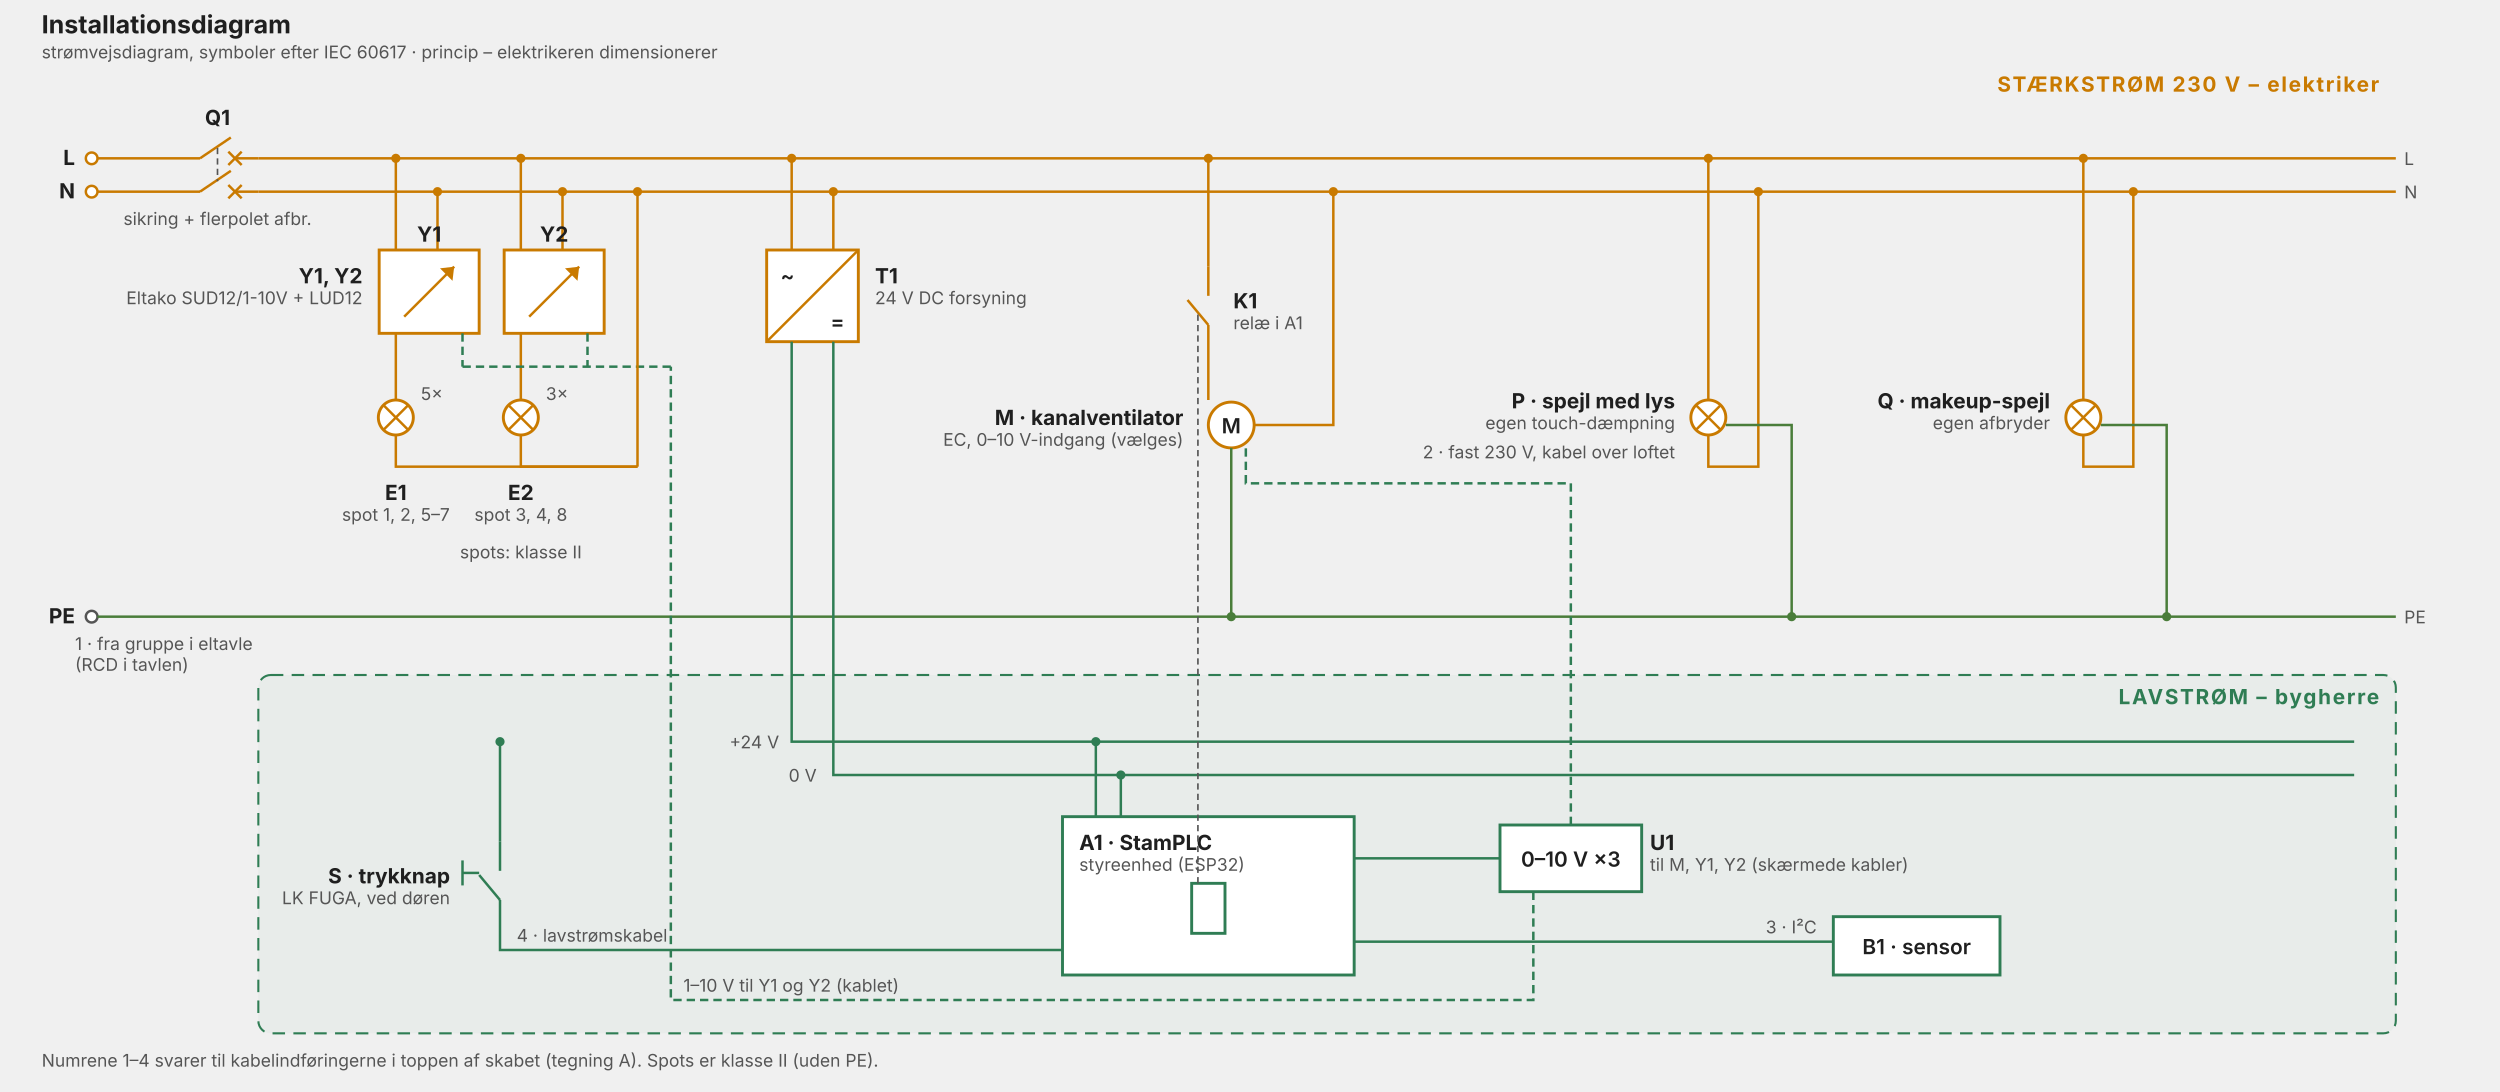
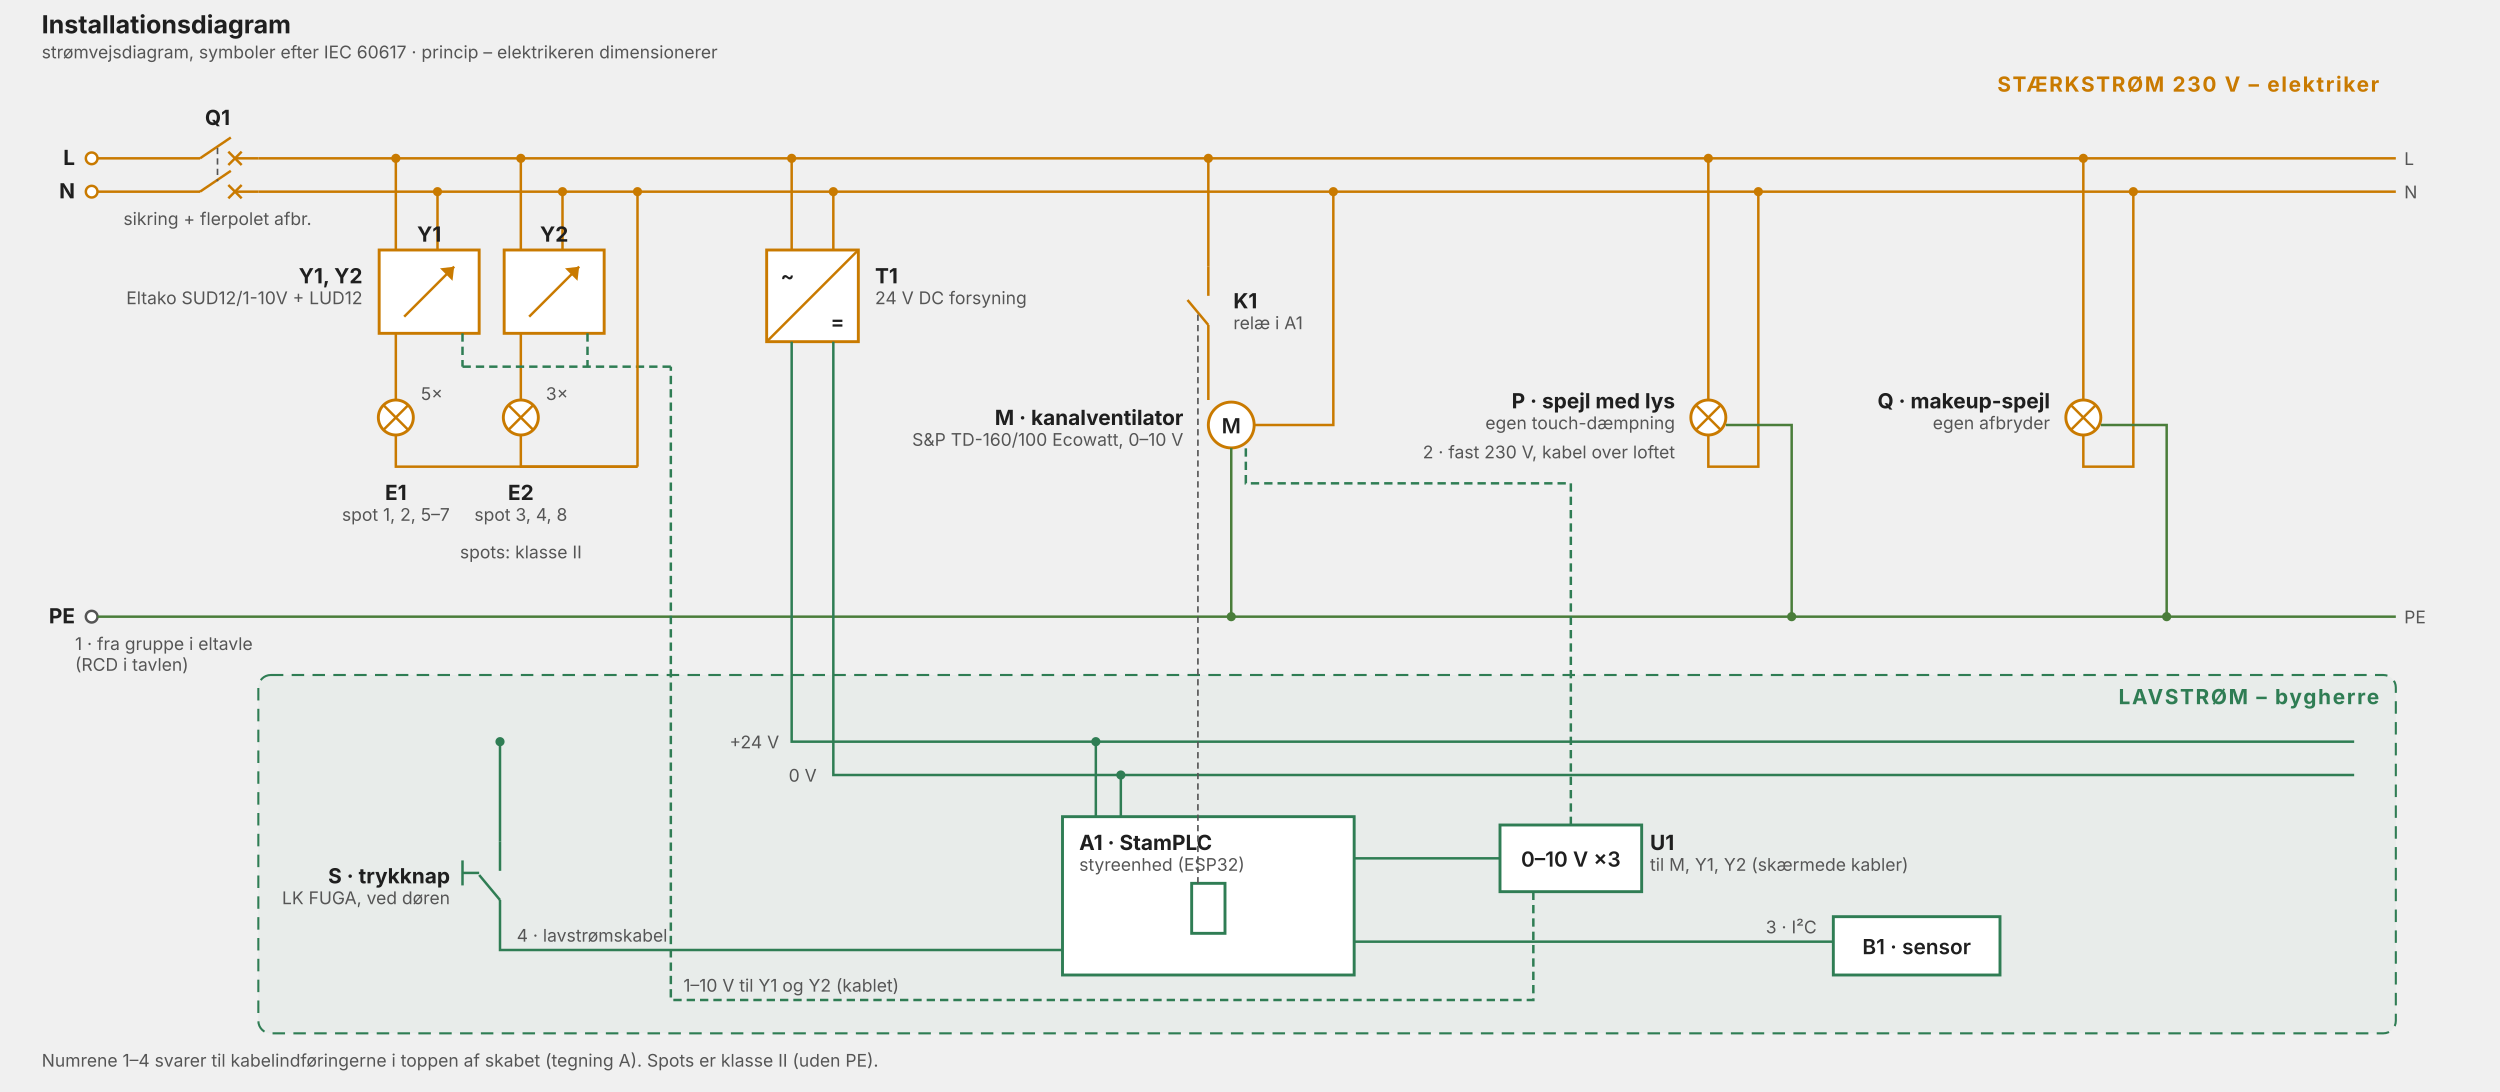
<svg xmlns="http://www.w3.org/2000/svg" viewBox="0 0 600 262" font-family="Inter, Arial, sans-serif">
  <defs>
    <marker id="pil" viewBox="0 0 10 10" refX="10" refY="5" markerWidth="5" markerHeight="5" orient="auto-start-reverse">
      <path d="M0 1 L10 5 L0 9 z" fill="#333" />
    </marker>
    <marker id="pil2" viewBox="0 0 10 10" refX="10" refY="5" markerWidth="6" markerHeight="6" orient="auto">
      <path d="M0 1 L10 5 L0 9 z" fill="#7aa3c8" />
    </marker>
    <marker id="pil3" viewBox="0 0 10 10" refX="10" refY="5" markerWidth="4" markerHeight="4" orient="auto">
      <path d="M0 1 L10 5 L0 9 z" fill="#555" />
    </marker>
    <pattern id="skrav" width="4" height="4" patternUnits="userSpaceOnUse" patternTransform="rotate(45)">
      <line x1="0" y1="0" x2="0" y2="4" stroke="#999" stroke-width=".6" />
    </pattern>
    <pattern id="ristm" width="3" height="3" patternUnits="userSpaceOnUse">
      <rect width="1.5" height="3" fill="#888" />
    </pattern>
  </defs>
  <style>
  .o { fill: none; stroke: #222; stroke-width: .5; }
  .skrav { fill: url(#skrav); stroke: #222; stroke-width: .6; }
  .inde { fill: #fff; stroke: #222; stroke-width: .6; }
  .laage { fill: #f3efe6; stroke: #222; stroke-width: .5; }
  .rist { fill: url(#ristm); stroke: #555; stroke-width: .3; }
  .skinne { fill: #e4e4e4; stroke: #777; stroke-width: .4; }
  .tynd { stroke: #999; stroke-width: .25; }
  .mod { fill: #fff; stroke-width: .8; }
  .mod2 { fill: #fff; fill-opacity: .55; stroke-width: .6; }
  .kappe { fill: #f6f6f4; stroke: #aaa; stroke-width: .3; }
  .kanal { stroke: #2f7d54; stroke-width: 2.2; stroke-opacity: .25; }
  .el { fill: none; stroke-width: .6; }
  .prikket { stroke-dasharray: 2 1.2; }
  .net { stroke-dasharray: .8 1.4; }
  .sym { fill: #fff; stroke-width: .7; }
  .kl { fill: #fff; stroke-width: .6; }
  .mek { stroke: #555; stroke-width: .4; stroke-dasharray: 1.5 1; }
  .lvzone { fill: #2f7d54; fill-opacity: .04; stroke: #2f7d54; stroke-width: .5; stroke-dasharray: 3 2; }
  .ref { font-size: 5px; font-weight: 700; fill: #1f1f1f; }
  .zone { stroke: #444; stroke-width: .5; stroke-dasharray: 3 2; }
  .hul { fill: #fff; stroke-width: .8; }
  .h { stroke: #555; stroke-width: .2; }
  .m { stroke: #333; stroke-width: .25; }
  .luft { fill: none; stroke: #7aa3c8; stroke-width: .7; stroke-dasharray: 2 1.5; }
  .boks { fill: #fff; stroke-width: .8; }
  .led { fill: none; stroke-width: .7; }
  .prik { stroke-dasharray: 1.5 1.5; }
  .t { font-size: 5px; font-weight: 600; fill: #1f1f1f; }
  .ts { font-size: 4.2px; fill: #555; }
  .mt { font-size: 4.4px; fill: #222; }
  .nr { font-size: 4.5px; font-weight: 700; fill: #333; text-anchor: middle; }
  .zt { font-size: 5px; font-weight: 700; letter-spacing: .4px; }
  .ov { font-size: 6px; font-weight: 700; fill: #1f1f1f; }
</style>
  <text x="10.0" y="8.0" class="ov" text-anchor="start">Installationsdiagram</text>
  <text x="10.0" y="14.0" class="ts" text-anchor="start">strømvejsdiagram, symboler efter IEC 60617 · princip – elektrikeren dimensionerer</text>
  <circle cx="22.0" cy="38.0" r="1.4" class="kl" style="stroke:#c97a00" />
  <text x="18.0" y="39.6" class="ref" text-anchor="end">L</text>
  <circle cx="22.0" cy="46.0" r="1.4" class="kl" style="stroke:#c97a00" />
  <text x="18.0" y="47.6" class="ref" text-anchor="end">N</text>
  <circle cx="22.0" cy="148.0" r="1.4" class="kl" style="stroke:#555" />
  <text x="18.0" y="149.6" class="ref" text-anchor="end">PE</text>
  <text x="18.0" y="156.0" class="ts" text-anchor="start">1 · fra gruppe i eltavle</text>
  <text x="18.0" y="161.0" class="ts" text-anchor="start">(RCD i tavlen)</text>
  <path d="M23.4 38 H42" class="el" style="stroke:#c97a00" />
  <path d="M23.4 46 H42" class="el" style="stroke:#c97a00" />
  <path d="M42 38 H48.0" class="el" style="stroke:#c97a00" />
  <path d="M56.4 38 H62" class="el" style="stroke:#c97a00" />
  <path d="M48.0 38 L55.4 33" class="el" style="stroke:#c97a00" />
  <path d="M54.8 36.4 L58.0 39.6 M58.0 36.4 L54.8 39.6" class="el" style="stroke:#c97a00" />
  <path d="M42 46 H48.0" class="el" style="stroke:#c97a00" />
  <path d="M56.4 46 H62" class="el" style="stroke:#c97a00" />
  <path d="M48.0 46 L55.4 41" class="el" style="stroke:#c97a00" />
  <path d="M54.8 44.4 L58.0 47.6 M58.0 44.4 L54.8 47.6" class="el" style="stroke:#c97a00" />
  <line x1="52.2" y1="35.5" x2="52.2" y2="43.5" class="mek" />
  <text x="52.2" y="30.0" class="ref" text-anchor="middle">Q1</text>
  <text x="52.2" y="54.0" class="ts" text-anchor="middle">sikring + flerpolet afbr.</text>
  <path d="M62 38 H575" class="el" style="stroke:#c97a00" />
  <path d="M62 46 H575" class="el" style="stroke:#c97a00" />
  <path d="M23.4 148 H575" class="el" style="stroke:#4a7d3a" />
  <text x="577.0" y="39.6" class="ts" text-anchor="start">L</text>
  <text x="577.0" y="47.6" class="ts" text-anchor="start">N</text>
  <text x="577.0" y="149.6" class="ts" text-anchor="start">PE</text>
  <circle cx="95.0" cy="38.0" r="1.1" fill="#c97a00" />
  <circle cx="105.0" cy="46.0" r="1.1" fill="#c97a00" />
  <path d="M95 38 V60" class="el" style="stroke:#c97a00" />
  <path d="M105 46 V60" class="el" style="stroke:#c97a00" />
  <rect x="91" y="60" width="24" height="20" class="sym" style="stroke:#c97a00" />
  <path d="M97 76 L109 64" class="el" style="stroke:#c97a00" />
  <path d="M109 64 l-3.4 .4 l3 3 z" fill="#c97a00" />
  <text x="103.0" y="58.0" class="ref" text-anchor="middle">Y1</text>
  <path d="M95 80 V96" class="el" style="stroke:#c97a00" />
  <circle cx="95" cy="100.2" r="4.2" class="sym" style="stroke:#c97a00" />
  <path d="M92.06 97.26 L97.94 103.14 M97.94 97.26 L92.06 103.14" class="el" style="stroke:#c97a00" />
  <path d="M95 104.4 V112 H153" class="el" style="stroke:#c97a00" />
  <text x="101.0" y="96.0" class="ts" text-anchor="start">5×</text>
  <text x="95.0" y="120.0" class="ref" text-anchor="middle">E1</text>
  <text x="95.0" y="125.0" class="ts" text-anchor="middle">spot 1, 2, 5–7</text>
  <path d="M111 80 V88" class="el prikket" style="stroke:#2f7d54" />
  <circle cx="125.0" cy="38.0" r="1.1" fill="#c97a00" />
  <circle cx="135.0" cy="46.0" r="1.1" fill="#c97a00" />
  <path d="M125 38 V60" class="el" style="stroke:#c97a00" />
  <path d="M135 46 V60" class="el" style="stroke:#c97a00" />
  <rect x="121" y="60" width="24" height="20" class="sym" style="stroke:#c97a00" />
  <path d="M127 76 L139 64" class="el" style="stroke:#c97a00" />
  <path d="M139 64 l-3.4 .4 l3 3 z" fill="#c97a00" />
  <text x="133.0" y="58.0" class="ref" text-anchor="middle">Y2</text>
  <path d="M125 80 V96" class="el" style="stroke:#c97a00" />
  <circle cx="125" cy="100.2" r="4.2" class="sym" style="stroke:#c97a00" />
  <path d="M122.06 97.26 L127.94 103.14 M127.94 97.26 L122.06 103.14" class="el" style="stroke:#c97a00" />
  <path d="M125 104.4 V112 H153" class="el" style="stroke:#c97a00" />
  <text x="131.0" y="96.0" class="ts" text-anchor="start">3×</text>
  <text x="125.0" y="120.0" class="ref" text-anchor="middle">E2</text>
  <text x="125.0" y="125.0" class="ts" text-anchor="middle">spot 3, 4, 8</text>
  <path d="M141 80 V88" class="el prikket" style="stroke:#2f7d54" />
  <path d="M111 88 H161" class="el prikket" style="stroke:#2f7d54" />
  <path d="M153 112 V46" class="el" style="stroke:#c97a00" />
  <circle cx="153.0" cy="46.0" r="1.1" fill="#c97a00" />
  <text x="87.0" y="68.0" class="ref" text-anchor="end">Y1, Y2</text>
  <text x="87.0" y="73.0" class="ts" text-anchor="end">Eltako SUD12/1-10V + LUD12</text>
  <text x="125.0" y="134.0" class="ts" text-anchor="middle">spots: klasse II</text>
  <circle cx="190.0" cy="38.0" r="1.1" fill="#c97a00" />
  <circle cx="200.0" cy="46.0" r="1.1" fill="#c97a00" />
  <path d="M190 38 V60" class="el" style="stroke:#c97a00" />
  <path d="M200 46 V60" class="el" style="stroke:#c97a00" />
  <rect x="184" y="60" width="22" height="22" class="sym" style="stroke:#c97a00" />
  <path d="M184 82 L206 60" class="el" style="stroke:#c97a00" />
  <text x="189.0" y="68.0" class="t" text-anchor="middle">~</text>
  <text x="201.0" y="79.0" class="t" text-anchor="middle">=</text>
  <line x1="212" y1="148" x2="212" y2="148" />
  <text x="210.0" y="68.0" class="ref" text-anchor="start">T1</text>
  <text x="210.0" y="73.0" class="ts" text-anchor="start">24 V DC forsyning</text>
  <circle cx="290.0" cy="38.0" r="1.1" fill="#c97a00" />
  <path d="M290 38 V64" class="el" style="stroke:#c97a00" />
  <path d="M290 64 V71.0" class="el" style="stroke:#c97a00" />
  <path d="M290 78.0 V84" class="el" style="stroke:#c97a00" />
  <path d="M290 78.0 L285 72.0" class="el" style="stroke:#c97a00" />
  <text x="296.0" y="74.0" class="ref" text-anchor="start">K1</text>
  <text x="296.0" y="79.0" class="ts" text-anchor="start">relæ i A1</text>
  <path d="M290 84 V96" class="el" style="stroke:#c97a00" />
  <circle cx="295.5" cy="102" r="5.5" class="sym" style="stroke:#c97a00" />
  <text x="295.5" y="104.0" class="t" text-anchor="middle">M</text>
  <text x="295.5" y="117.0" class="ts" text-anchor="middle" />
  <path d="M301 102 H320 V46" class="el" style="stroke:#c97a00" />
  <circle cx="320.0" cy="46.0" r="1.1" fill="#c97a00" />
  <path d="M295.5 107.5 V148" class="el" style="stroke:#4a7d3a" />
  <circle cx="295.5" cy="148.0" r="1.1" fill="#4a7d3a" />
  <text x="284.0" y="102.0" class="ref" text-anchor="end">M · kanalventilator</text>
-   <text x="284.0" y="107.0" class="ts" text-anchor="end">EC, 0–10 V-indgang (vælges)</text>
+   <text x="284.0" y="107.0" class="ts" text-anchor="end">S&amp;P TD-160/100 Ecowatt, 0–10 V</text>
  <circle cx="410.0" cy="38.0" r="1.1" fill="#c97a00" />
  <path d="M410 38 V96" class="el" style="stroke:#c97a00" />
  <circle cx="410" cy="100.2" r="4.2" class="sym" style="stroke:#c97a00" />
  <path d="M407.06 97.26 L412.94 103.14 M412.94 97.26 L407.06 103.14" class="el" style="stroke:#c97a00" />
  <path d="M410 104.4 V112 H422 V46" class="el" style="stroke:#c97a00" />
  <circle cx="422.0" cy="46.0" r="1.1" fill="#c97a00" />
  <path d="M414.2 102 H430 V148" class="el" style="stroke:#4a7d3a" />
  <circle cx="430.0" cy="148.0" r="1.1" fill="#4a7d3a" />
  <text x="402.0" y="98.0" class="ref" text-anchor="end">P · spejl med lys</text>
  <text x="402.0" y="103.0" class="ts" text-anchor="end">egen touch-dæmpning</text>
  <circle cx="500.0" cy="38.0" r="1.1" fill="#c97a00" />
  <path d="M500 38 V96" class="el" style="stroke:#c97a00" />
  <circle cx="500" cy="100.2" r="4.2" class="sym" style="stroke:#c97a00" />
  <path d="M497.06 97.26 L502.94 103.14 M502.94 97.26 L497.06 103.14" class="el" style="stroke:#c97a00" />
  <path d="M500 104.4 V112 H512 V46" class="el" style="stroke:#c97a00" />
  <circle cx="512.0" cy="46.0" r="1.1" fill="#c97a00" />
  <path d="M504.2 102 H520 V148" class="el" style="stroke:#4a7d3a" />
  <circle cx="520.0" cy="148.0" r="1.1" fill="#4a7d3a" />
  <text x="492.0" y="98.0" class="ref" text-anchor="end">Q · makeup-spejl</text>
  <text x="492.0" y="103.0" class="ts" text-anchor="end">egen afbryder</text>
  <text x="402.0" y="110.0" class="ts" text-anchor="end">2 · fast 230 V, kabel over loftet</text>
  <rect x="62" y="162" width="513" height="86" rx="3" class="lvzone" />
  <text x="571" y="169" class="zt" text-anchor="end" style="fill:#2f7d54">LAVSTRØM – bygherre</text>
  <text x="571" y="22" class="zt" text-anchor="end" style="fill:#c97a00">STÆRKSTRØM 230 V – elektriker</text>
  <path d="M190 82 V178 H565" class="el" style="stroke:#2f7d54" />
  <path d="M200 82 V186 H565" class="el" style="stroke:#2f7d54" />
  <text x="187.0" y="179.6" class="ts" text-anchor="end">+24 V</text>
  <text x="196.0" y="187.6" class="ts" text-anchor="end">0 V</text>
  <rect x="255" y="196" width="70" height="38" class="sym" style="stroke:#2f7d54" />
  <text x="259.0" y="204.0" class="ref" text-anchor="start">A1 · StamPLC</text>
  <text x="259.0" y="209.0" class="ts" text-anchor="start">styreenhed (ESP32)</text>
  <path d="M263 178 V196" class="el" style="stroke:#2f7d54" />
  <circle cx="263.0" cy="178.0" r="1.1" fill="#2f7d54" />
  <path d="M269 186 V196" class="el" style="stroke:#2f7d54" />
  <circle cx="269.0" cy="186.0" r="1.1" fill="#2f7d54" />
  <rect x="286" y="212" width="8" height="12" class="sym" style="stroke:#2f7d54" />
  <line x1="287.5" y1="212" x2="287.5" y2="74.5" class="mek" />
  <path d="M120 178 V202" class="el" style="stroke:#2f7d54" />
  <circle cx="120.0" cy="178.0" r="1.1" fill="#2f7d54" />
  <path d="M120 202 V209.0" class="el" style="stroke:#2f7d54" />
  <path d="M120 216.0 V222" class="el" style="stroke:#2f7d54" />
  <path d="M120 216.0 L115 210.0" class="el" style="stroke:#2f7d54" />
  <path d="M111 209.5 H115 M111 206.5 V212.5" class="el" style="stroke:#2f7d54" />
  <path d="M120 222 V228 H255" class="el" style="stroke:#2f7d54" />
  <text x="108.0" y="212.0" class="ref" text-anchor="end">S · trykknap</text>
  <text x="108.0" y="217.0" class="ts" text-anchor="end">LK FUGA, ved døren</text>
  <text x="124.0" y="226.0" class="ts" text-anchor="start">4 · lavstrømskabel</text>
  <rect x="360" y="198" width="34" height="16" class="sym" style="stroke:#2f7d54" />
  <text x="377.0" y="208.0" class="t" text-anchor="middle">0–10 V ×3</text>
  <path d="M325 206 H360" class="el" style="stroke:#2f7d54" />
  <path d="M377 198 V116 H299 V106.5" class="el prikket" style="stroke:#2f7d54" />
  <path d="M368 214 V240 H161 V88" class="el prikket" style="stroke:#2f7d54" />
  <text x="164.0" y="238.0" class="ts" text-anchor="start">1–10 V til Y1 og Y2 (kablet)</text>
  <text x="396.0" y="204.0" class="ref" text-anchor="start">U1</text>
  <text x="396.0" y="209.0" class="ts" text-anchor="start">til M, Y1, Y2 (skærmede kabler)</text>
  <rect x="440" y="220" width="40" height="14" class="sym" style="stroke:#2f7d54" />
  <text x="460.0" y="229.0" class="t" text-anchor="middle">B1 · sensor</text>
  <path d="M325 226 H440" class="el" style="stroke:#2f7d54" />
  <text x="436.0" y="224.0" class="ts" text-anchor="end">3 · I²C</text>
  <text x="10.0" y="256.0" class="ts" text-anchor="start">Numrene 1–4 svarer til kabelindføringerne i toppen af skabet (tegning A). Spots er klasse II (uden PE).</text>
</svg>
